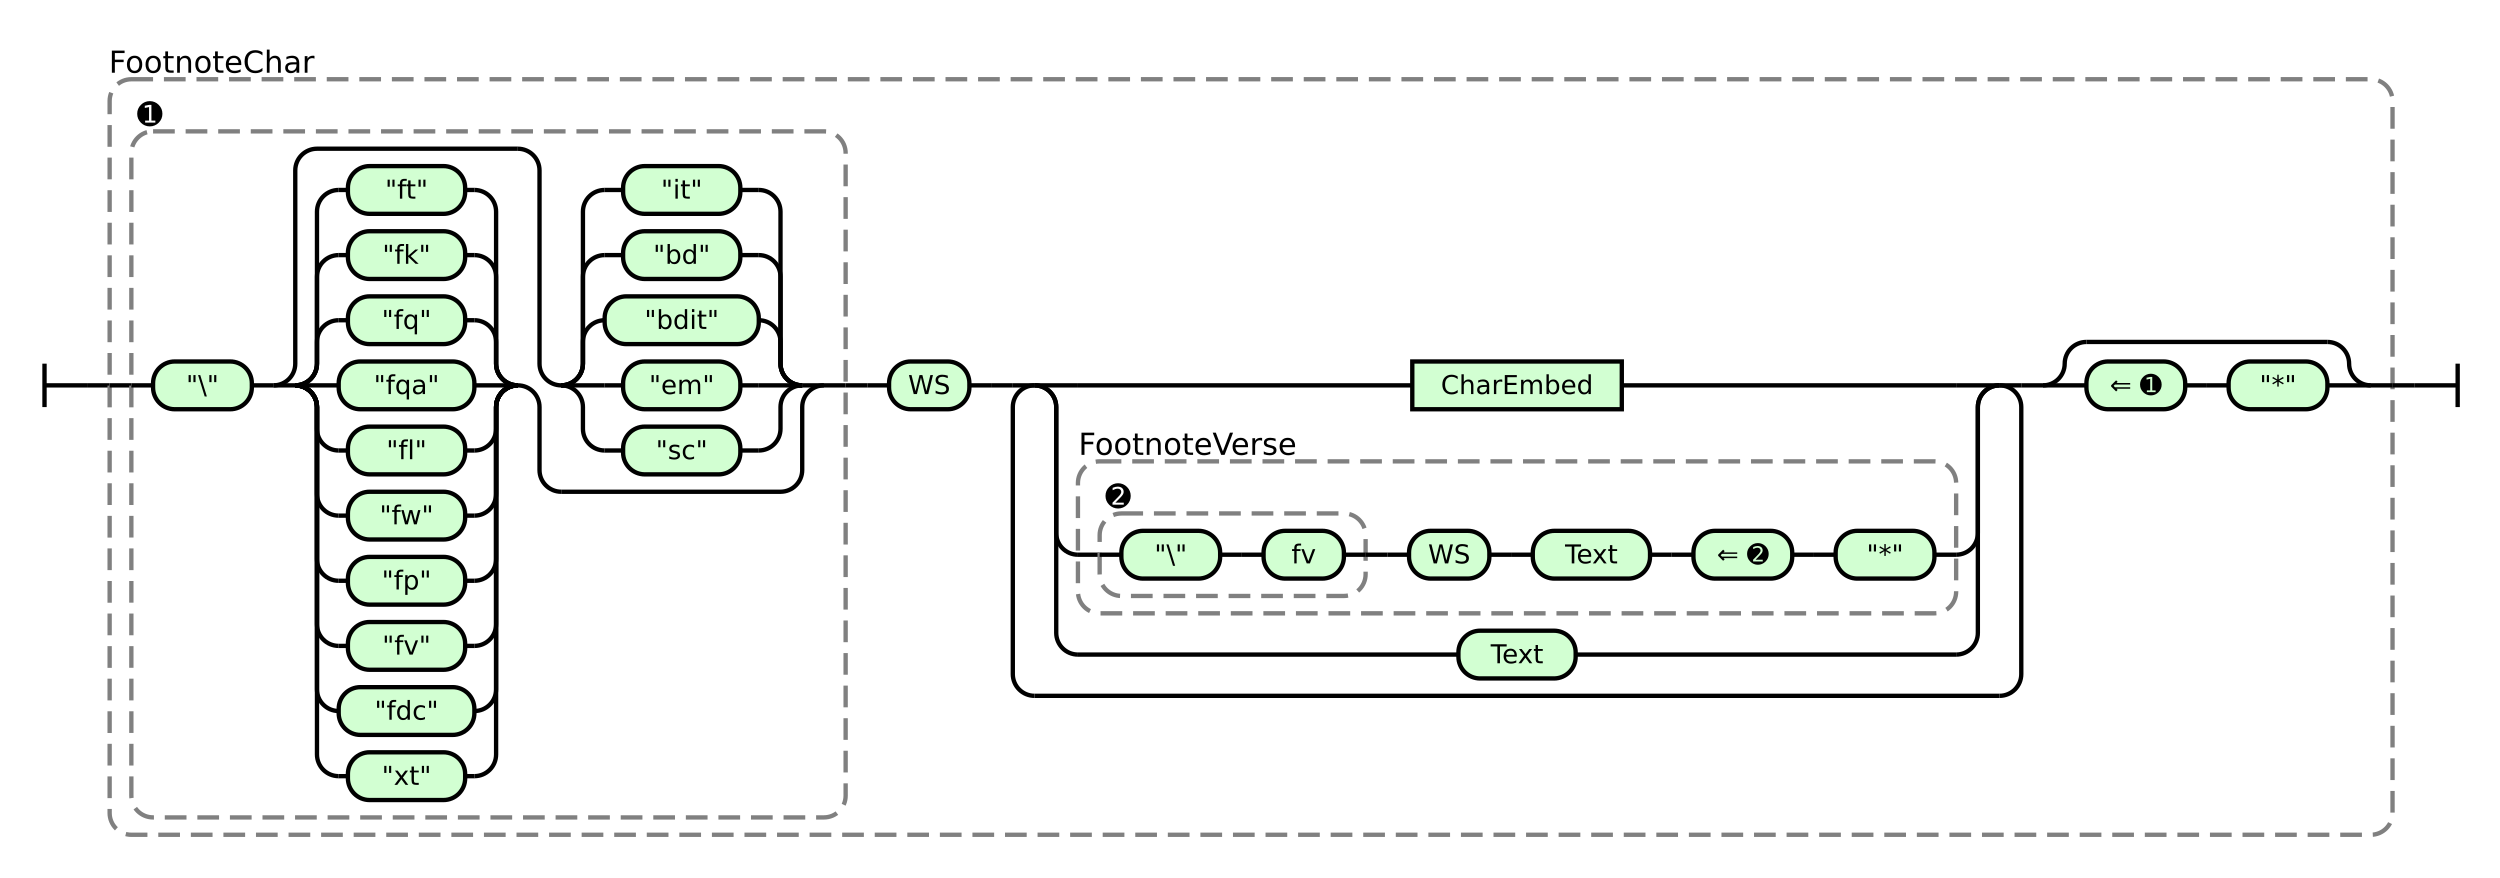
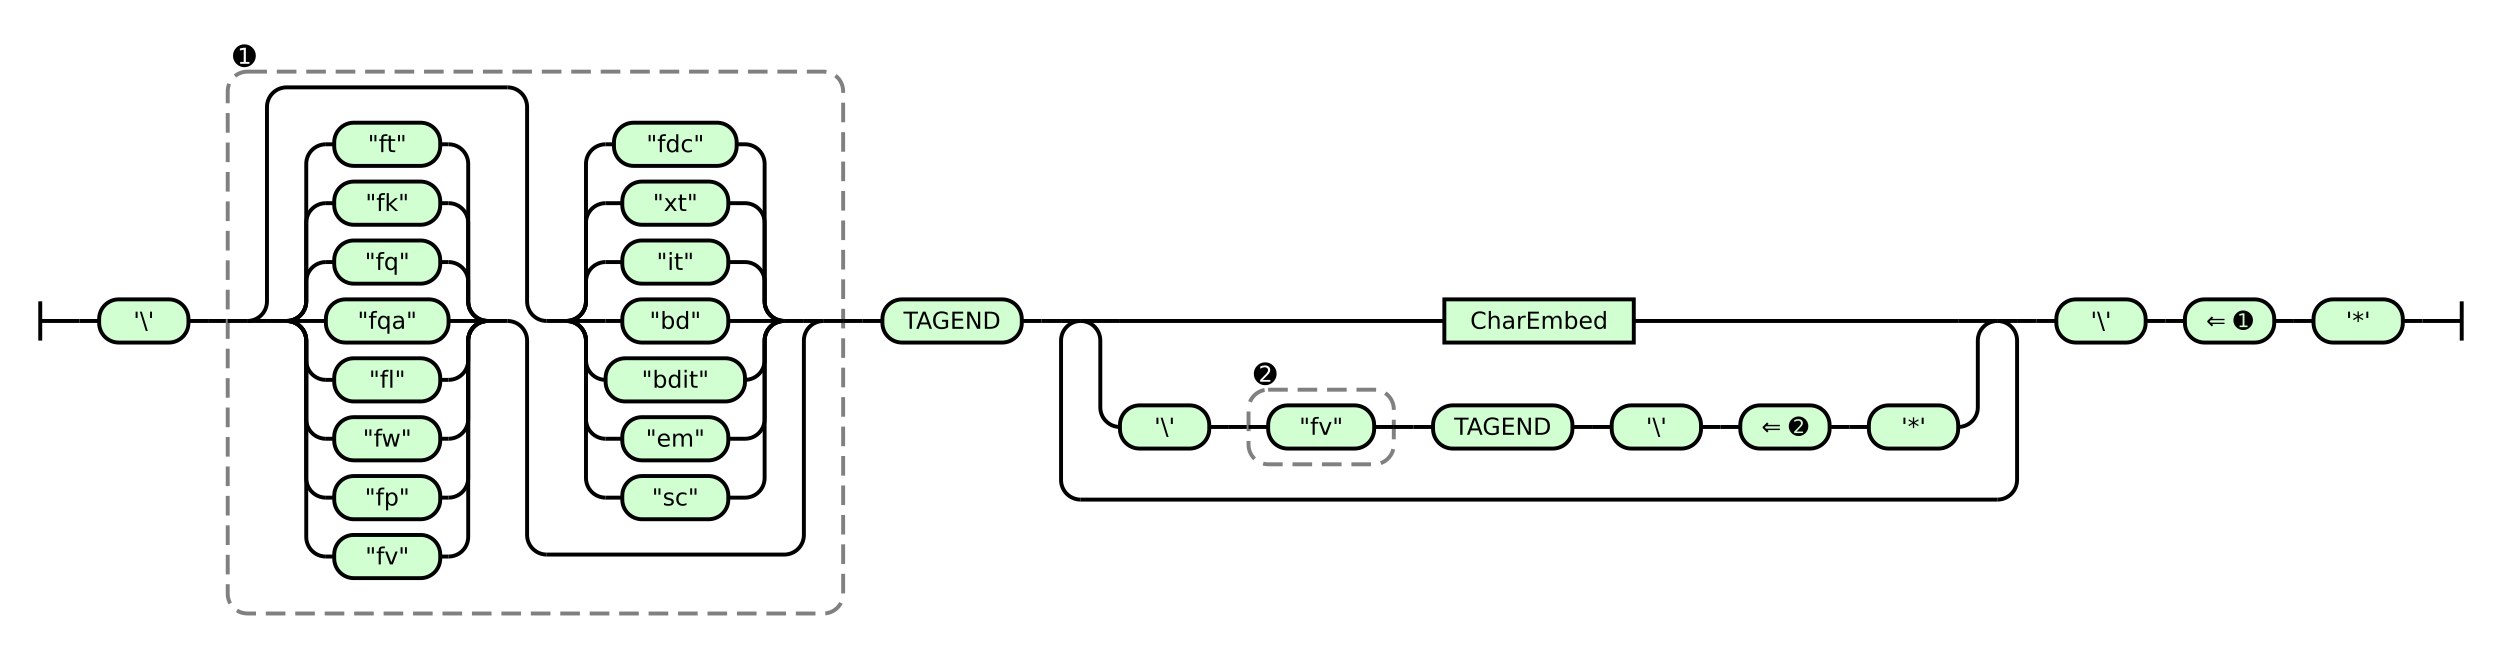
- <svg xmlns="http://www.w3.org/2000/svg" class="railroad-diagram" height="404" viewBox="0 0 1151.5 404" width="1151.5">
+ <svg xmlns="http://www.w3.org/2000/svg" class="railroad-diagram" height="332" viewBox="0 0 1273.5 332" width="1273.5">
  <g transform="translate(.5 .5)">
    <style>/*  */
+ 
    svg.railroad-diagram {
        background-color:hsl(30,20%,95%);
    }
    svg.railroad-diagram path {
        stroke-width: 2;
        stroke: black;
        fill: none;
    }
    svg.railroad-diagram text {
        font-size: 12px;
        text-anchor: middle;
        font-family: DejaVu Sans;
    }
    svg.railroad-diagram text.label {
        text-anchor:start;
    }
    svg.railroad-diagram text.comment {
        font-family: DejaVu Sans;
        font-size: 14px;
    }
    svg.railroad-diagram rect{
        stroke-width: 2;
        stroke:black;
        fill: rgb(210, 255, 210);
    }
    svg.railroad-diagram rect.group-box {
        stroke: gray;
        stroke-dasharray: 10 5;
        fill: none;
    }
    .terminal {
        font-family: DejaVu Sans;
    }

/*  */
</style>
    <g>
-       <path d="M 20 167 v 20 m 0 -10 h 20" />
+       <path d="M 20 153 v 20 m 0 -10 h 20" />
    </g>
-     <path d="M 40 177 h 10" />
+     <path d="M 40 163 h 10" />
    <g>
-       <path d="M 50 177 h 0.0" />
-       <path d="M 1101.5 177 h 0.0" />
-       <rect class="group-box" height="348" rx="10" ry="10" width="1051.5" x="50.0" y="36" />
+       <path d="M 50 163 h 0.0" />
+       <path d="M 1223.5 163 h 0.0" />
+       <g class="terminal ">
+         <path d="M 50.0 163 h 0.0" />
+         <path d="M 95.5 163 h 0.0" />
+         <rect height="22" rx="10" ry="10" width="45.5" x="50.0" y="152" />
+         <text x="72.75" y="167">'\'</text>
+       </g>
+       <path d="M 95.5 163 h 10" />
+       <path d="M 105.5 163 h 10" />
      <g>
-         <path d="M 50.0 177 h 10.0" />
-         <path d="M 1091.5 177 h 10.0" />
+         <path d="M 115.5 163 h 0.0" />
+         <path d="M 429.0 163 h 0.0" />
+         <rect class="group-box" height="276" rx="10" ry="10" width="313.5" x="115.5" y="36" />
        <g>
-           <path d="M 60.0 177 h 0.0" />
-           <path d="M 446.0 177 h 0.0" />
+           <path d="M 115.5 163 h 10.0" />
+           <path d="M 419.0 163 h 10.0" />
          <g>
-             <path d="M 60.0 177 h 0.0" />
-             <path d="M 389.0 177 h 0.0" />
-             <rect class="group-box" height="316" rx="10" ry="10" width="329.0" x="60.0" y="60" />
+             <path d="M 125.5 163 h 0.0" />
+             <path d="M 419.0 163 h 0.0" />
+             <path d="M 125.5 163 a 10 10 0 0 0 10 -10 v -99 a 10 10 0 0 1 10 -10 h 112.5" />
+             <path d="M 278.0 282 h 121.0 a 10 10 0 0 0 10 -10 v -99 a 10 10 0 0 1 10 -10" />
+             <path d="M 125.5 163 h 10" />
            <g>
-               <path d="M 60.0 177 h 10.0" />
-               <path d="M 379.0 177 h 10.0" />
-               <g class="terminal ">
-                 <path d="M 70.0 177 h 0.0" />
-                 <path d="M 115.5 177 h 0.0" />
-                 <rect height="22" rx="10" ry="10" width="45.5" x="70.0" y="166" />
-                 <text x="92.75" y="181">"\"</text>
-               </g>
-               <path d="M 115.5 177 h 10" />
-               <g>
-                 <path d="M 125.5 177 h 0.0" />
-                 <path d="M 379.0 177 h 0.0" />
-                 <path d="M 125.5 177 a 10 10 0 0 0 10 -10 v -89 a 10 10 0 0 1 10 -10 h 92.5" />
-                 <path d="M 258.0 226 h 101.0 a 10 10 0 0 0 10 -10 v -29 a 10 10 0 0 1 10 -10" />
-                 <path d="M 125.5 177 h 10" />
-                 <g>
-                   <path d="M 135.5 177 h 0.0" />
-                   <path d="M 238.0 177 h 0.0" />
-                   <path d="M 135.5 177 a 10 10 0 0 0 10 -10 v -10 a 10 10 0 0 1 10 -10" />
-                   <g class="terminal ">
-                     <path d="M 155.5 147 h 4.25" />
-                     <path d="M 213.75 147 h 4.25" />
-                     <rect height="22" rx="10" ry="10" width="54.0" x="159.75" y="136" />
-                     <text x="186.75" y="151">"fq"</text>
-                   </g>
-                   <path d="M 218.0 147 a 10 10 0 0 1 10 10 v 10 a 10 10 0 0 0 10 10" />
-                   <path d="M 135.5 177 a 10 10 0 0 0 10 -10 v -40 a 10 10 0 0 1 10 -10" />
-                   <g class="terminal ">
-                     <path d="M 155.5 117 h 4.25" />
-                     <path d="M 213.75 117 h 4.25" />
-                     <rect height="22" rx="10" ry="10" width="54.0" x="159.75" y="106" />
-                     <text x="186.75" y="121">"fk"</text>
-                   </g>
-                   <path d="M 218.0 117 a 10 10 0 0 1 10 10 v 40 a 10 10 0 0 0 10 10" />
-                   <path d="M 135.5 177 a 10 10 0 0 0 10 -10 v -70 a 10 10 0 0 1 10 -10" />
-                   <g class="terminal ">
-                     <path d="M 155.5 87 h 4.25" />
-                     <path d="M 213.75 87 h 4.25" />
-                     <rect height="22" rx="10" ry="10" width="54.0" x="159.75" y="76" />
-                     <text x="186.75" y="91">"ft"</text>
-                   </g>
-                   <path d="M 218.0 87 a 10 10 0 0 1 10 10 v 70 a 10 10 0 0 0 10 10" />
-                   <path d="M 135.5 177 h 20" />
-                   <g class="terminal ">
-                     <path d="M 155.5 177 h 0.0" />
-                     <path d="M 218.0 177 h 0.0" />
-                     <rect height="22" rx="10" ry="10" width="62.5" x="155.5" y="166" />
-                     <text x="186.75" y="181">"fqa"</text>
-                   </g>
-                   <path d="M 218.0 177 h 20" />
-                   <path d="M 135.5 177 a 10 10 0 0 1 10 10 v 10 a 10 10 0 0 0 10 10" />
-                   <g class="terminal ">
-                     <path d="M 155.5 207 h 4.25" />
-                     <path d="M 213.75 207 h 4.25" />
-                     <rect height="22" rx="10" ry="10" width="54.0" x="159.75" y="196" />
-                     <text x="186.75" y="211">"fl"</text>
-                   </g>
-                   <path d="M 218.0 207 a 10 10 0 0 0 10 -10 v -10 a 10 10 0 0 1 10 -10" />
-                   <path d="M 135.5 177 a 10 10 0 0 1 10 10 v 40 a 10 10 0 0 0 10 10" />
-                   <g class="terminal ">
-                     <path d="M 155.5 237 h 4.25" />
-                     <path d="M 213.75 237 h 4.25" />
-                     <rect height="22" rx="10" ry="10" width="54.0" x="159.75" y="226" />
-                     <text x="186.75" y="241">"fw"</text>
-                   </g>
-                   <path d="M 218.0 237 a 10 10 0 0 0 10 -10 v -40 a 10 10 0 0 1 10 -10" />
-                   <path d="M 135.5 177 a 10 10 0 0 1 10 10 v 70 a 10 10 0 0 0 10 10" />
-                   <g class="terminal ">
-                     <path d="M 155.5 267 h 4.25" />
-                     <path d="M 213.75 267 h 4.25" />
-                     <rect height="22" rx="10" ry="10" width="54.0" x="159.75" y="256" />
-                     <text x="186.75" y="271">"fp"</text>
-                   </g>
-                   <path d="M 218.0 267 a 10 10 0 0 0 10 -10 v -70 a 10 10 0 0 1 10 -10" />
-                   <path d="M 135.5 177 a 10 10 0 0 1 10 10 v 100 a 10 10 0 0 0 10 10" />
-                   <g class="terminal ">
-                     <path d="M 155.5 297 h 4.25" />
-                     <path d="M 213.75 297 h 4.25" />
-                     <rect height="22" rx="10" ry="10" width="54.0" x="159.75" y="286" />
-                     <text x="186.75" y="301">"fv"</text>
-                   </g>
-                   <path d="M 218.0 297 a 10 10 0 0 0 10 -10 v -100 a 10 10 0 0 1 10 -10" />
-                   <path d="M 135.5 177 a 10 10 0 0 1 10 10 v 130 a 10 10 0 0 0 10 10" />
-                   <g class="terminal ">
-                     <path d="M 155.5 327 h 0.0" />
-                     <path d="M 218.0 327 h 0.0" />
-                     <rect height="22" rx="10" ry="10" width="62.5" x="155.5" y="316" />
-                     <text x="186.75" y="331">"fdc"</text>
-                   </g>
-                   <path d="M 218.0 327 a 10 10 0 0 0 10 -10 v -130 a 10 10 0 0 1 10 -10" />
-                   <path d="M 135.5 177 a 10 10 0 0 1 10 10 v 160 a 10 10 0 0 0 10 10" />
-                   <g class="terminal ">
-                     <path d="M 155.5 357 h 4.25" />
-                     <path d="M 213.75 357 h 4.25" />
-                     <rect height="22" rx="10" ry="10" width="54.0" x="159.75" y="346" />
-                     <text x="186.75" y="361">"xt"</text>
-                   </g>
-                   <path d="M 218.0 357 a 10 10 0 0 0 10 -10 v -160 a 10 10 0 0 1 10 -10" />
-                 </g>
-                 <path d="M 238.0 177 a 10 10 0 0 1 10 10 v 29 a 10 10 0 0 0 10 10" />
-                 <path d="M 238.0 68 a 10 10 0 0 1 10 10 v 89 a 10 10 0 0 0 10 10" />
-                 <g>
-                   <path d="M 258.0 177 h 0.0" />
-                   <path d="M 369.0 177 h 0.0" />
-                   <path d="M 258.0 177 a 10 10 0 0 0 10 -10 v -10 a 10 10 0 0 1 10 -10" />
-                   <g class="terminal ">
-                     <path d="M 278.0 147 h 0.0" />
-                     <path d="M 349.0 147 h 0.0" />
-                     <rect height="22" rx="10" ry="10" width="71.0" x="278.0" y="136" />
-                     <text x="313.5" y="151">"bdit"</text>
-                   </g>
-                   <path d="M 349.0 147 a 10 10 0 0 1 10 10 v 10 a 10 10 0 0 0 10 10" />
-                   <path d="M 258.0 177 a 10 10 0 0 0 10 -10 v -40 a 10 10 0 0 1 10 -10" />
-                   <g class="terminal ">
-                     <path d="M 278.0 117 h 8.5" />
-                     <path d="M 340.5 117 h 8.5" />
-                     <rect height="22" rx="10" ry="10" width="54.0" x="286.5" y="106" />
-                     <text x="313.5" y="121">"bd"</text>
-                   </g>
-                   <path d="M 349.0 117 a 10 10 0 0 1 10 10 v 40 a 10 10 0 0 0 10 10" />
-                   <path d="M 258.0 177 a 10 10 0 0 0 10 -10 v -70 a 10 10 0 0 1 10 -10" />
-                   <g class="terminal ">
-                     <path d="M 278.0 87 h 8.5" />
-                     <path d="M 340.5 87 h 8.5" />
-                     <rect height="22" rx="10" ry="10" width="54.0" x="286.5" y="76" />
-                     <text x="313.5" y="91">"it"</text>
-                   </g>
-                   <path d="M 349.0 87 a 10 10 0 0 1 10 10 v 70 a 10 10 0 0 0 10 10" />
-                   <path d="M 258.0 177 h 20" />
-                   <g class="terminal ">
-                     <path d="M 278.0 177 h 8.5" />
-                     <path d="M 340.5 177 h 8.5" />
-                     <rect height="22" rx="10" ry="10" width="54.0" x="286.5" y="166" />
-                     <text x="313.5" y="181">"em"</text>
-                   </g>
-                   <path d="M 349.0 177 h 20" />
-                   <path d="M 258.0 177 a 10 10 0 0 1 10 10 v 10 a 10 10 0 0 0 10 10" />
-                   <g class="terminal ">
-                     <path d="M 278.0 207 h 8.5" />
-                     <path d="M 340.5 207 h 8.5" />
-                     <rect height="22" rx="10" ry="10" width="54.0" x="286.5" y="196" />
-                     <text x="313.5" y="211">"sc"</text>
-                   </g>
-                   <path d="M 349.0 207 a 10 10 0 0 0 10 -10 v -10 a 10 10 0 0 1 10 -10" />
-                 </g>
-                 <path d="M 369.0 177 h 10" />
-               </g>
-             </g>
-             <g class="non-terminal ">
-               <path d="M 60.0 52 h 0.0" />
-               <path d="M 77.0 52 h 0.0" />
-               <text class="comment" x="68.5" y="57">➊</text>
-             </g>
-           </g>
-           <path d="M 389.0 177 h 10" />
-           <path d="M 399.0 177 h 10" />
-           <g class="terminal ">
-             <path d="M 409.0 177 h 0.0" />
-             <path d="M 446.0 177 h 0.0" />
-             <rect height="22" rx="10" ry="10" width="37.0" x="409.0" y="166" />
-             <text x="427.5" y="181">WS</text>
+               <path d="M 135.5 163 h 10.0" />
+               <path d="M 248.0 163 h 10.0" />
+               <path d="M 145.5 163 a 10 10 0 0 0 10 -10 v -10 a 10 10 0 0 1 10 -10" />
+               <g class="terminal ">
+                 <path d="M 165.5 133 h 4.25" />
+                 <path d="M 223.75 133 h 4.25" />
+                 <rect height="22" rx="10" ry="10" width="54.0" x="169.75" y="122" />
+                 <text x="196.75" y="137">"fq"</text>
+               </g>
+               <path d="M 228.0 133 a 10 10 0 0 1 10 10 v 10 a 10 10 0 0 0 10 10" />
+               <path d="M 145.5 163 a 10 10 0 0 0 10 -10 v -40 a 10 10 0 0 1 10 -10" />
+               <g class="terminal ">
+                 <path d="M 165.5 103 h 4.25" />
+                 <path d="M 223.75 103 h 4.25" />
+                 <rect height="22" rx="10" ry="10" width="54.0" x="169.75" y="92" />
+                 <text x="196.75" y="107">"fk"</text>
+               </g>
+               <path d="M 228.0 103 a 10 10 0 0 1 10 10 v 40 a 10 10 0 0 0 10 10" />
+               <path d="M 145.5 163 a 10 10 0 0 0 10 -10 v -70 a 10 10 0 0 1 10 -10" />
+               <g class="terminal ">
+                 <path d="M 165.5 73 h 4.25" />
+                 <path d="M 223.75 73 h 4.25" />
+                 <rect height="22" rx="10" ry="10" width="54.0" x="169.75" y="62" />
+                 <text x="196.75" y="77">"ft"</text>
+               </g>
+               <path d="M 228.0 73 a 10 10 0 0 1 10 10 v 70 a 10 10 0 0 0 10 10" />
+               <path d="M 145.5 163 h 20" />
+               <g class="terminal ">
+                 <path d="M 165.5 163 h 0.0" />
+                 <path d="M 228.0 163 h 0.0" />
+                 <rect height="22" rx="10" ry="10" width="62.5" x="165.5" y="152" />
+                 <text x="196.75" y="167">"fqa"</text>
+               </g>
+               <path d="M 228.0 163 h 20" />
+               <path d="M 145.5 163 a 10 10 0 0 1 10 10 v 10 a 10 10 0 0 0 10 10" />
+               <g class="terminal ">
+                 <path d="M 165.5 193 h 4.25" />
+                 <path d="M 223.75 193 h 4.25" />
+                 <rect height="22" rx="10" ry="10" width="54.0" x="169.75" y="182" />
+                 <text x="196.75" y="197">"fl"</text>
+               </g>
+               <path d="M 228.0 193 a 10 10 0 0 0 10 -10 v -10 a 10 10 0 0 1 10 -10" />
+               <path d="M 145.5 163 a 10 10 0 0 1 10 10 v 40 a 10 10 0 0 0 10 10" />
+               <g class="terminal ">
+                 <path d="M 165.5 223 h 4.25" />
+                 <path d="M 223.75 223 h 4.25" />
+                 <rect height="22" rx="10" ry="10" width="54.0" x="169.75" y="212" />
+                 <text x="196.75" y="227">"fw"</text>
+               </g>
+               <path d="M 228.0 223 a 10 10 0 0 0 10 -10 v -40 a 10 10 0 0 1 10 -10" />
+               <path d="M 145.5 163 a 10 10 0 0 1 10 10 v 70 a 10 10 0 0 0 10 10" />
+               <g class="terminal ">
+                 <path d="M 165.5 253 h 4.25" />
+                 <path d="M 223.75 253 h 4.25" />
+                 <rect height="22" rx="10" ry="10" width="54.0" x="169.75" y="242" />
+                 <text x="196.75" y="257">"fp"</text>
+               </g>
+               <path d="M 228.0 253 a 10 10 0 0 0 10 -10 v -70 a 10 10 0 0 1 10 -10" />
+               <path d="M 145.5 163 a 10 10 0 0 1 10 10 v 100 a 10 10 0 0 0 10 10" />
+               <g class="terminal ">
+                 <path d="M 165.5 283 h 4.25" />
+                 <path d="M 223.75 283 h 4.25" />
+                 <rect height="22" rx="10" ry="10" width="54.0" x="169.75" y="272" />
+                 <text x="196.75" y="287">"fv"</text>
+               </g>
+               <path d="M 228.0 283 a 10 10 0 0 0 10 -10 v -100 a 10 10 0 0 1 10 -10" />
+             </g>
+             <path d="M 258.0 163 a 10 10 0 0 1 10 10 v 99 a 10 10 0 0 0 10 10" />
+             <path d="M 258.0 44 a 10 10 0 0 1 10 10 v 99 a 10 10 0 0 0 10 10" />
+             <g>
+               <path d="M 278.0 163 h 10.0" />
+               <path d="M 399.0 163 h 10.0" />
+               <path d="M 288.0 163 a 10 10 0 0 0 10 -10 v -10 a 10 10 0 0 1 10 -10" />
+               <g class="terminal ">
+                 <path d="M 308.0 133 h 8.5" />
+                 <path d="M 370.5 133 h 8.5" />
+                 <rect height="22" rx="10" ry="10" width="54.0" x="316.5" y="122" />
+                 <text x="343.5" y="137">"it"</text>
+               </g>
+               <path d="M 379.0 133 a 10 10 0 0 1 10 10 v 10 a 10 10 0 0 0 10 10" />
+               <path d="M 288.0 163 a 10 10 0 0 0 10 -10 v -40 a 10 10 0 0 1 10 -10" />
+               <g class="terminal ">
+                 <path d="M 308.0 103 h 8.5" />
+                 <path d="M 370.5 103 h 8.5" />
+                 <rect height="22" rx="10" ry="10" width="54.0" x="316.5" y="92" />
+                 <text x="343.5" y="107">"xt"</text>
+               </g>
+               <path d="M 379.0 103 a 10 10 0 0 1 10 10 v 40 a 10 10 0 0 0 10 10" />
+               <path d="M 288.0 163 a 10 10 0 0 0 10 -10 v -70 a 10 10 0 0 1 10 -10" />
+               <g class="terminal ">
+                 <path d="M 308.0 73 h 4.25" />
+                 <path d="M 374.75 73 h 4.25" />
+                 <rect height="22" rx="10" ry="10" width="62.5" x="312.25" y="62" />
+                 <text x="343.5" y="77">"fdc"</text>
+               </g>
+               <path d="M 379.0 73 a 10 10 0 0 1 10 10 v 70 a 10 10 0 0 0 10 10" />
+               <path d="M 288.0 163 h 20" />
+               <g class="terminal ">
+                 <path d="M 308.0 163 h 8.5" />
+                 <path d="M 370.5 163 h 8.5" />
+                 <rect height="22" rx="10" ry="10" width="54.0" x="316.5" y="152" />
+                 <text x="343.5" y="167">"bd"</text>
+               </g>
+               <path d="M 379.0 163 h 20" />
+               <path d="M 288.0 163 a 10 10 0 0 1 10 10 v 10 a 10 10 0 0 0 10 10" />
+               <g class="terminal ">
+                 <path d="M 308.0 193 h 0.0" />
+                 <path d="M 379.0 193 h 0.0" />
+                 <rect height="22" rx="10" ry="10" width="71.0" x="308.0" y="182" />
+                 <text x="343.5" y="197">"bdit"</text>
+               </g>
+               <path d="M 379.0 193 a 10 10 0 0 0 10 -10 v -10 a 10 10 0 0 1 10 -10" />
+               <path d="M 288.0 163 a 10 10 0 0 1 10 10 v 40 a 10 10 0 0 0 10 10" />
+               <g class="terminal ">
+                 <path d="M 308.0 223 h 8.5" />
+                 <path d="M 370.5 223 h 8.5" />
+                 <rect height="22" rx="10" ry="10" width="54.0" x="316.5" y="212" />
+                 <text x="343.5" y="227">"em"</text>
+               </g>
+               <path d="M 379.0 223 a 10 10 0 0 0 10 -10 v -40 a 10 10 0 0 1 10 -10" />
+               <path d="M 288.0 163 a 10 10 0 0 1 10 10 v 70 a 10 10 0 0 0 10 10" />
+               <g class="terminal ">
+                 <path d="M 308.0 253 h 8.5" />
+                 <path d="M 370.5 253 h 8.5" />
+                 <rect height="22" rx="10" ry="10" width="54.0" x="316.5" y="242" />
+                 <text x="343.5" y="257">"sc"</text>
+               </g>
+               <path d="M 379.0 253 a 10 10 0 0 0 10 -10 v -70 a 10 10 0 0 1 10 -10" />
+             </g>
+             <path d="M 409.0 163 h 10" />
          </g>
        </g>
-         <path d="M 446.0 177 h 10" />
-         <path d="M 456.0 177 h 10" />
+         <g class="non-terminal ">
+           <path d="M 115.5 28 h 0.0" />
+           <path d="M 132.5 28 h 0.0" />
+           <text class="comment" x="124.0" y="33">➊</text>
+         </g>
+       </g>
+       <path d="M 429.0 163 h 10" />
+       <path d="M 439.0 163 h 10" />
+       <g class="terminal ">
+         <path d="M 449.0 163 h 0.0" />
+         <path d="M 520.0 163 h 0.0" />
+         <rect height="22" rx="10" ry="10" width="71.0" x="449.0" y="152" />
+         <text x="484.5" y="167">TAGEND</text>
+       </g>
+       <path d="M 520.0 163 h 10" />
+       <path d="M 530.0 163 h 10" />
+       <g>
+         <path d="M 540.0 163 h 0.0" />
+         <path d="M 1027.0 163 h 0.0" />
+         <path d="M 540.0 163 h 10" />
        <g>
-           <path d="M 466.0 177 h 0.0" />
-           <path d="M 930.5 177 h 0.0" />
-           <path d="M 466.0 177 h 10" />
+           <path d="M 550.0 163 h 0.0" />
+           <path d="M 1017.0 163 h 0.0" />
+           <path d="M 550.0 163 h 20" />
+           <g class="non-terminal ">
+             <path d="M 570.0 163 h 165.25" />
+             <path d="M 831.75 163 h 165.25" />
+             <rect height="22" width="96.5" x="735.25" y="152" />
+             <text x="783.5" y="167">CharEmbed</text>
+           </g>
+           <path d="M 997.0 163 h 20" />
+           <path d="M 550.0 163 a 10 10 0 0 1 10 10 v 34 a 10 10 0 0 0 10 10" />
          <g>
-             <path d="M 476.0 177 h 0.0" />
-             <path d="M 920.5 177 h 0.0" />
-             <path d="M 476.0 177 h 20" />
-             <g class="non-terminal ">
-               <path d="M 496.0 177 h 154.0" />
-               <path d="M 746.5 177 h 154.0" />
-               <rect height="22" width="96.5" x="650.0" y="166" />
-               <text x="698.25" y="181">CharEmbed</text>
-             </g>
-             <path d="M 900.5 177 h 20" />
-             <path d="M 476.0 177 a 10 10 0 0 1 10 10 v 58 a 10 10 0 0 0 10 10" />
+             <path d="M 570.0 217 h 0.0" />
+             <path d="M 997.0 217 h 0.0" />
+             <g class="terminal ">
+               <path d="M 570.0 217 h 0.0" />
+               <path d="M 615.5 217 h 0.0" />
+               <rect height="22" rx="10" ry="10" width="45.5" x="570.0" y="206" />
+               <text x="592.75" y="221">'\'</text>
+             </g>
+             <path d="M 615.5 217 h 10" />
+             <path d="M 625.5 217 h 10" />
            <g>
-               <path d="M 496.0 255 h 0.0" />
-               <path d="M 900.5 255 h 0.0" />
-               <rect class="group-box" height="70" rx="10" ry="10" width="404.5" x="496.0" y="212" />
+               <path d="M 635.5 217 h 0.0" />
+               <path d="M 709.5 217 h 0.0" />
+               <rect class="group-box" height="38" rx="10" ry="10" width="74.0" x="635.5" y="198" />
              <g>
-                 <path d="M 496.0 255 h 10.0" />
-                 <path d="M 890.5 255 h 10.0" />
-                 <g>
-                   <path d="M 506.0 255 h 0.0" />
-                   <path d="M 685.5 255 h 0.0" />
-                   <g>
-                     <path d="M 506.0 255 h 0.0" />
-                     <path d="M 628.5 255 h 0.0" />
-                     <rect class="group-box" height="38" rx="10" ry="10" width="122.5" x="506.0" y="236" />
-                     <g>
-                       <path d="M 506.0 255 h 10.0" />
-                       <path d="M 618.5 255 h 10.0" />
-                       <g class="terminal ">
-                         <path d="M 516.0 255 h 0.0" />
-                         <path d="M 561.5 255 h 0.0" />
-                         <rect height="22" rx="10" ry="10" width="45.5" x="516.0" y="244" />
-                         <text x="538.75" y="259">"\"</text>
-                       </g>
-                       <path d="M 561.5 255 h 10" />
-                       <path d="M 571.5 255 h 10" />
-                       <g class="terminal ">
-                         <path d="M 581.5 255 h 0.0" />
-                         <path d="M 618.5 255 h 0.0" />
-                         <rect height="22" rx="10" ry="10" width="37.0" x="581.5" y="244" />
-                         <text x="600.0" y="259">fv</text>
-                       </g>
-                     </g>
-                     <g class="non-terminal ">
-                       <path d="M 506.0 228 h 0.0" />
-                       <path d="M 523.0 228 h 0.0" />
-                       <text class="comment" x="514.5" y="233">➋</text>
-                     </g>
-                   </g>
-                   <path d="M 628.5 255 h 10" />
-                   <path d="M 638.5 255 h 10" />
-                   <g class="terminal ">
-                     <path d="M 648.5 255 h 0.0" />
-                     <path d="M 685.5 255 h 0.0" />
-                     <rect height="22" rx="10" ry="10" width="37.0" x="648.5" y="244" />
-                     <text x="667.0" y="259">WS</text>
-                   </g>
+                 <path d="M 635.5 217 h 10.0" />
+                 <path d="M 699.5 217 h 10.0" />
+                 <g class="terminal ">
+                   <path d="M 645.5 217 h 0.0" />
+                   <path d="M 699.5 217 h 0.0" />
+                   <rect height="22" rx="10" ry="10" width="54.0" x="645.5" y="206" />
+                   <text x="672.5" y="221">"fv"</text>
                </g>
-                 <path d="M 685.5 255 h 10" />
-                 <path d="M 695.5 255 h 10" />
-                 <g class="terminal ">
-                   <path d="M 705.5 255 h 0.0" />
-                   <path d="M 759.5 255 h 0.0" />
-                   <rect height="22" rx="10" ry="10" width="54.0" x="705.5" y="244" />
-                   <text x="732.5" y="259">Text</text>
-                 </g>
-                 <path d="M 759.5 255 h 10" />
-                 <path d="M 769.5 255 h 10" />
-                 <g>
-                   <path d="M 779.5 255 h 0.0" />
-                   <path d="M 890.5 255 h 0.0" />
-                   <g class="terminal ">
-                     <path d="M 779.5 255 h 0.0" />
-                     <path d="M 825.0 255 h 0.0" />
-                     <rect height="22" rx="10" ry="10" width="45.5" x="779.5" y="244" />
-                     <text x="802.25" y="259">⇐ ➋</text>
-                   </g>
-                   <path d="M 825.0 255 h 10" />
-                   <path d="M 835.0 255 h 10" />
-                   <g class="terminal ">
-                     <path d="M 845.0 255 h 0.0" />
-                     <path d="M 890.5 255 h 0.0" />
-                     <rect height="22" rx="10" ry="10" width="45.5" x="845.0" y="244" />
-                     <text x="867.75" y="259">"*"</text>
-                   </g>
-                 </g>
              </g>
              <g class="non-terminal ">
-                 <path d="M 496.0 204 h 0.0" />
-                 <path d="M 597.0 204 h 0.0" />
-                 <text class="comment" x="546.5" y="209">FootnoteVerse</text>
-               </g>
-             </g>
-             <path d="M 900.5 255 a 10 10 0 0 0 10 -10 v -58 a 10 10 0 0 1 10 -10" />
-             <path d="M 476.0 177 a 10 10 0 0 1 10 10 v 104 a 10 10 0 0 0 10 10" />
-             <g class="terminal ">
-               <path d="M 496.0 301 h 175.25" />
-               <path d="M 725.25 301 h 175.25" />
-               <rect height="22" rx="10" ry="10" width="54.0" x="671.25" y="290" />
-               <text x="698.25" y="305">Text</text>
-             </g>
-             <path d="M 900.5 301 a 10 10 0 0 0 10 -10 v -104 a 10 10 0 0 1 10 -10" />
+                 <path d="M 635.5 190 h 0.0" />
+                 <path d="M 652.5 190 h 0.0" />
+                 <text class="comment" x="644.0" y="195">➋</text>
+               </g>
+             </g>
+             <path d="M 709.5 217 h 10" />
+             <path d="M 719.5 217 h 10" />
+             <g class="terminal ">
+               <path d="M 729.5 217 h 0.0" />
+               <path d="M 800.5 217 h 0.0" />
+               <rect height="22" rx="10" ry="10" width="71.0" x="729.5" y="206" />
+               <text x="765.0" y="221">TAGEND</text>
+             </g>
+             <path d="M 800.5 217 h 10" />
+             <path d="M 810.5 217 h 10" />
+             <g class="terminal ">
+               <path d="M 820.5 217 h 0.0" />
+               <path d="M 866.0 217 h 0.0" />
+               <rect height="22" rx="10" ry="10" width="45.5" x="820.5" y="206" />
+               <text x="843.25" y="221">'\'</text>
+             </g>
+             <path d="M 866.0 217 h 10" />
+             <path d="M 876.0 217 h 10" />
+             <g class="terminal ">
+               <path d="M 886.0 217 h 0.0" />
+               <path d="M 931.5 217 h 0.0" />
+               <rect height="22" rx="10" ry="10" width="45.5" x="886.0" y="206" />
+               <text x="908.75" y="221">⇐ ➋</text>
+             </g>
+             <path d="M 931.5 217 h 10" />
+             <path d="M 941.5 217 h 10" />
+             <g class="terminal ">
+               <path d="M 951.5 217 h 0.0" />
+               <path d="M 997.0 217 h 0.0" />
+               <rect height="22" rx="10" ry="10" width="45.5" x="951.5" y="206" />
+               <text x="974.25" y="221">'*'</text>
+             </g>
          </g>
-           <path d="M 920.5 177 h 10" />
-           <path d="M 476.0 177 a 10 10 0 0 0 -10 10 v 123 a 10 10 0 0 0 10 10" />
-           <g>
-             <path d="M 476.0 320 h 444.5" />
-           </g>
-           <path d="M 920.5 320 a 10 10 0 0 0 10 -10 v -123 a 10 10 0 0 0 -10 -10" />
+           <path d="M 997.0 217 a 10 10 0 0 0 10 -10 v -34 a 10 10 0 0 1 10 -10" />
        </g>
-         <path d="M 930.5 177 h 10" />
+         <path d="M 1017.0 163 h 10" />
+         <path d="M 550.0 163 a 10 10 0 0 0 -10 10 v 71 a 10 10 0 0 0 10 10" />
        <g>
-           <path d="M 940.5 177 h 0.0" />
-           <path d="M 1091.5 177 h 0.0" />
-           <path d="M 940.5 177 a 10 10 0 0 0 10 -10 v 0 a 10 10 0 0 1 10 -10" />
-           <g>
-             <path d="M 960.5 157 h 111.0" />
-           </g>
-           <path d="M 1071.5 157 a 10 10 0 0 1 10 10 v 0 a 10 10 0 0 0 10 10" />
-           <path d="M 940.5 177 h 20" />
-           <g>
-             <path d="M 960.5 177 h 0.0" />
-             <path d="M 1071.5 177 h 0.0" />
-             <g class="terminal ">
-               <path d="M 960.5 177 h 0.0" />
-               <path d="M 1006.0 177 h 0.0" />
-               <rect height="22" rx="10" ry="10" width="45.5" x="960.5" y="166" />
-               <text x="983.25" y="181">⇐ ➊</text>
-             </g>
-             <path d="M 1006.0 177 h 10" />
-             <path d="M 1016.0 177 h 10" />
-             <g class="terminal ">
-               <path d="M 1026.0 177 h 0.0" />
-               <path d="M 1071.5 177 h 0.0" />
-               <rect height="22" rx="10" ry="10" width="45.5" x="1026.0" y="166" />
-               <text x="1048.75" y="181">"*"</text>
-             </g>
-           </g>
-           <path d="M 1071.5 177 h 20" />
+           <path d="M 550.0 254 h 467.0" />
        </g>
-       </g>
-       <g class="non-terminal ">
-         <path d="M 50.0 28 h 0.0" />
-         <path d="M 144.0 28 h 0.0" />
-         <text class="comment" x="97.0" y="33">FootnoteChar</text>
+         <path d="M 1017.0 254 a 10 10 0 0 0 10 -10 v -71 a 10 10 0 0 0 -10 -10" />
+       </g>
+       <path d="M 1027.0 163 h 10" />
+       <path d="M 1037.0 163 h 10" />
+       <g class="terminal ">
+         <path d="M 1047.0 163 h 0.0" />
+         <path d="M 1092.5 163 h 0.0" />
+         <rect height="22" rx="10" ry="10" width="45.5" x="1047.0" y="152" />
+         <text x="1069.75" y="167">'\'</text>
+       </g>
+       <path d="M 1092.5 163 h 10" />
+       <path d="M 1102.5 163 h 10" />
+       <g class="terminal ">
+         <path d="M 1112.5 163 h 0.0" />
+         <path d="M 1158.0 163 h 0.0" />
+         <rect height="22" rx="10" ry="10" width="45.5" x="1112.5" y="152" />
+         <text x="1135.25" y="167">⇐ ➊</text>
+       </g>
+       <path d="M 1158.0 163 h 10" />
+       <path d="M 1168.0 163 h 10" />
+       <g class="terminal ">
+         <path d="M 1178.0 163 h 0.0" />
+         <path d="M 1223.5 163 h 0.0" />
+         <rect height="22" rx="10" ry="10" width="45.5" x="1178.0" y="152" />
+         <text x="1200.75" y="167">'*'</text>
      </g>
    </g>
-     <path d="M 1101.5 177 h 10" />
-     <path d="M 1111.5 177 h 20 m 0 -10 v 20" />
+     <path d="M 1223.5 163 h 10" />
+     <path d="M 1233.5 163 h 20 m 0 -10 v 20" />
  </g>
</svg>
